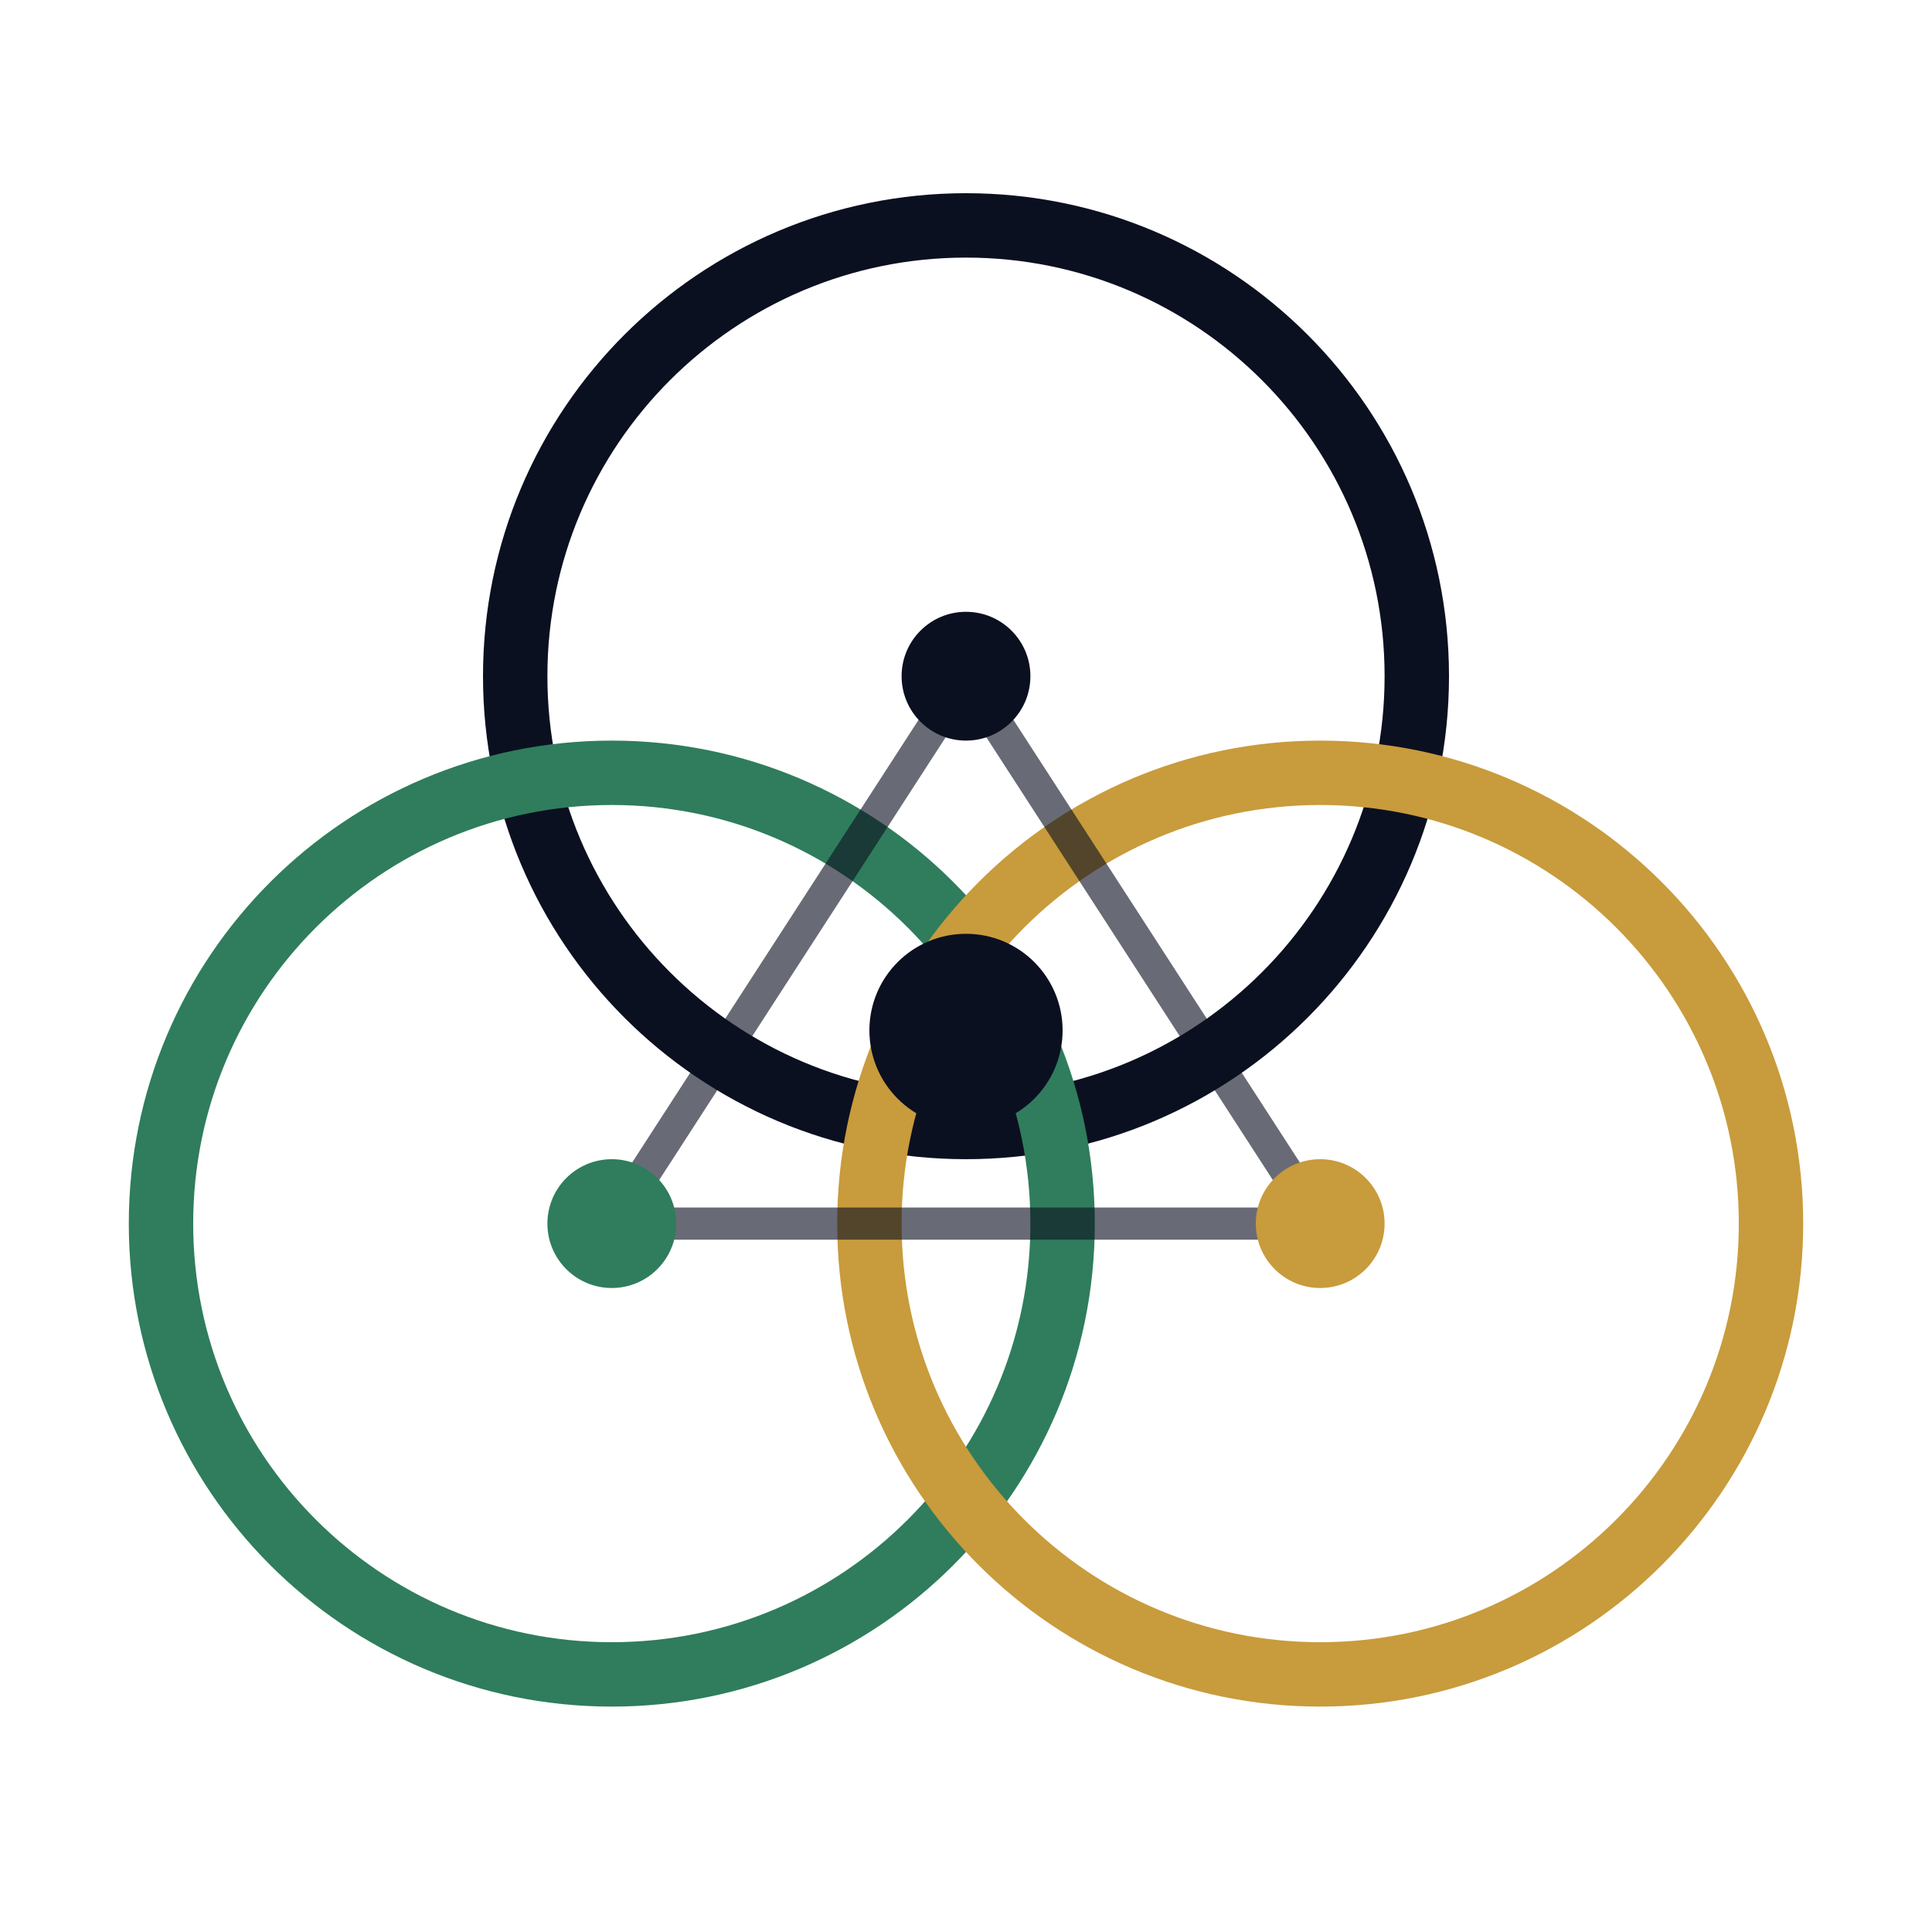
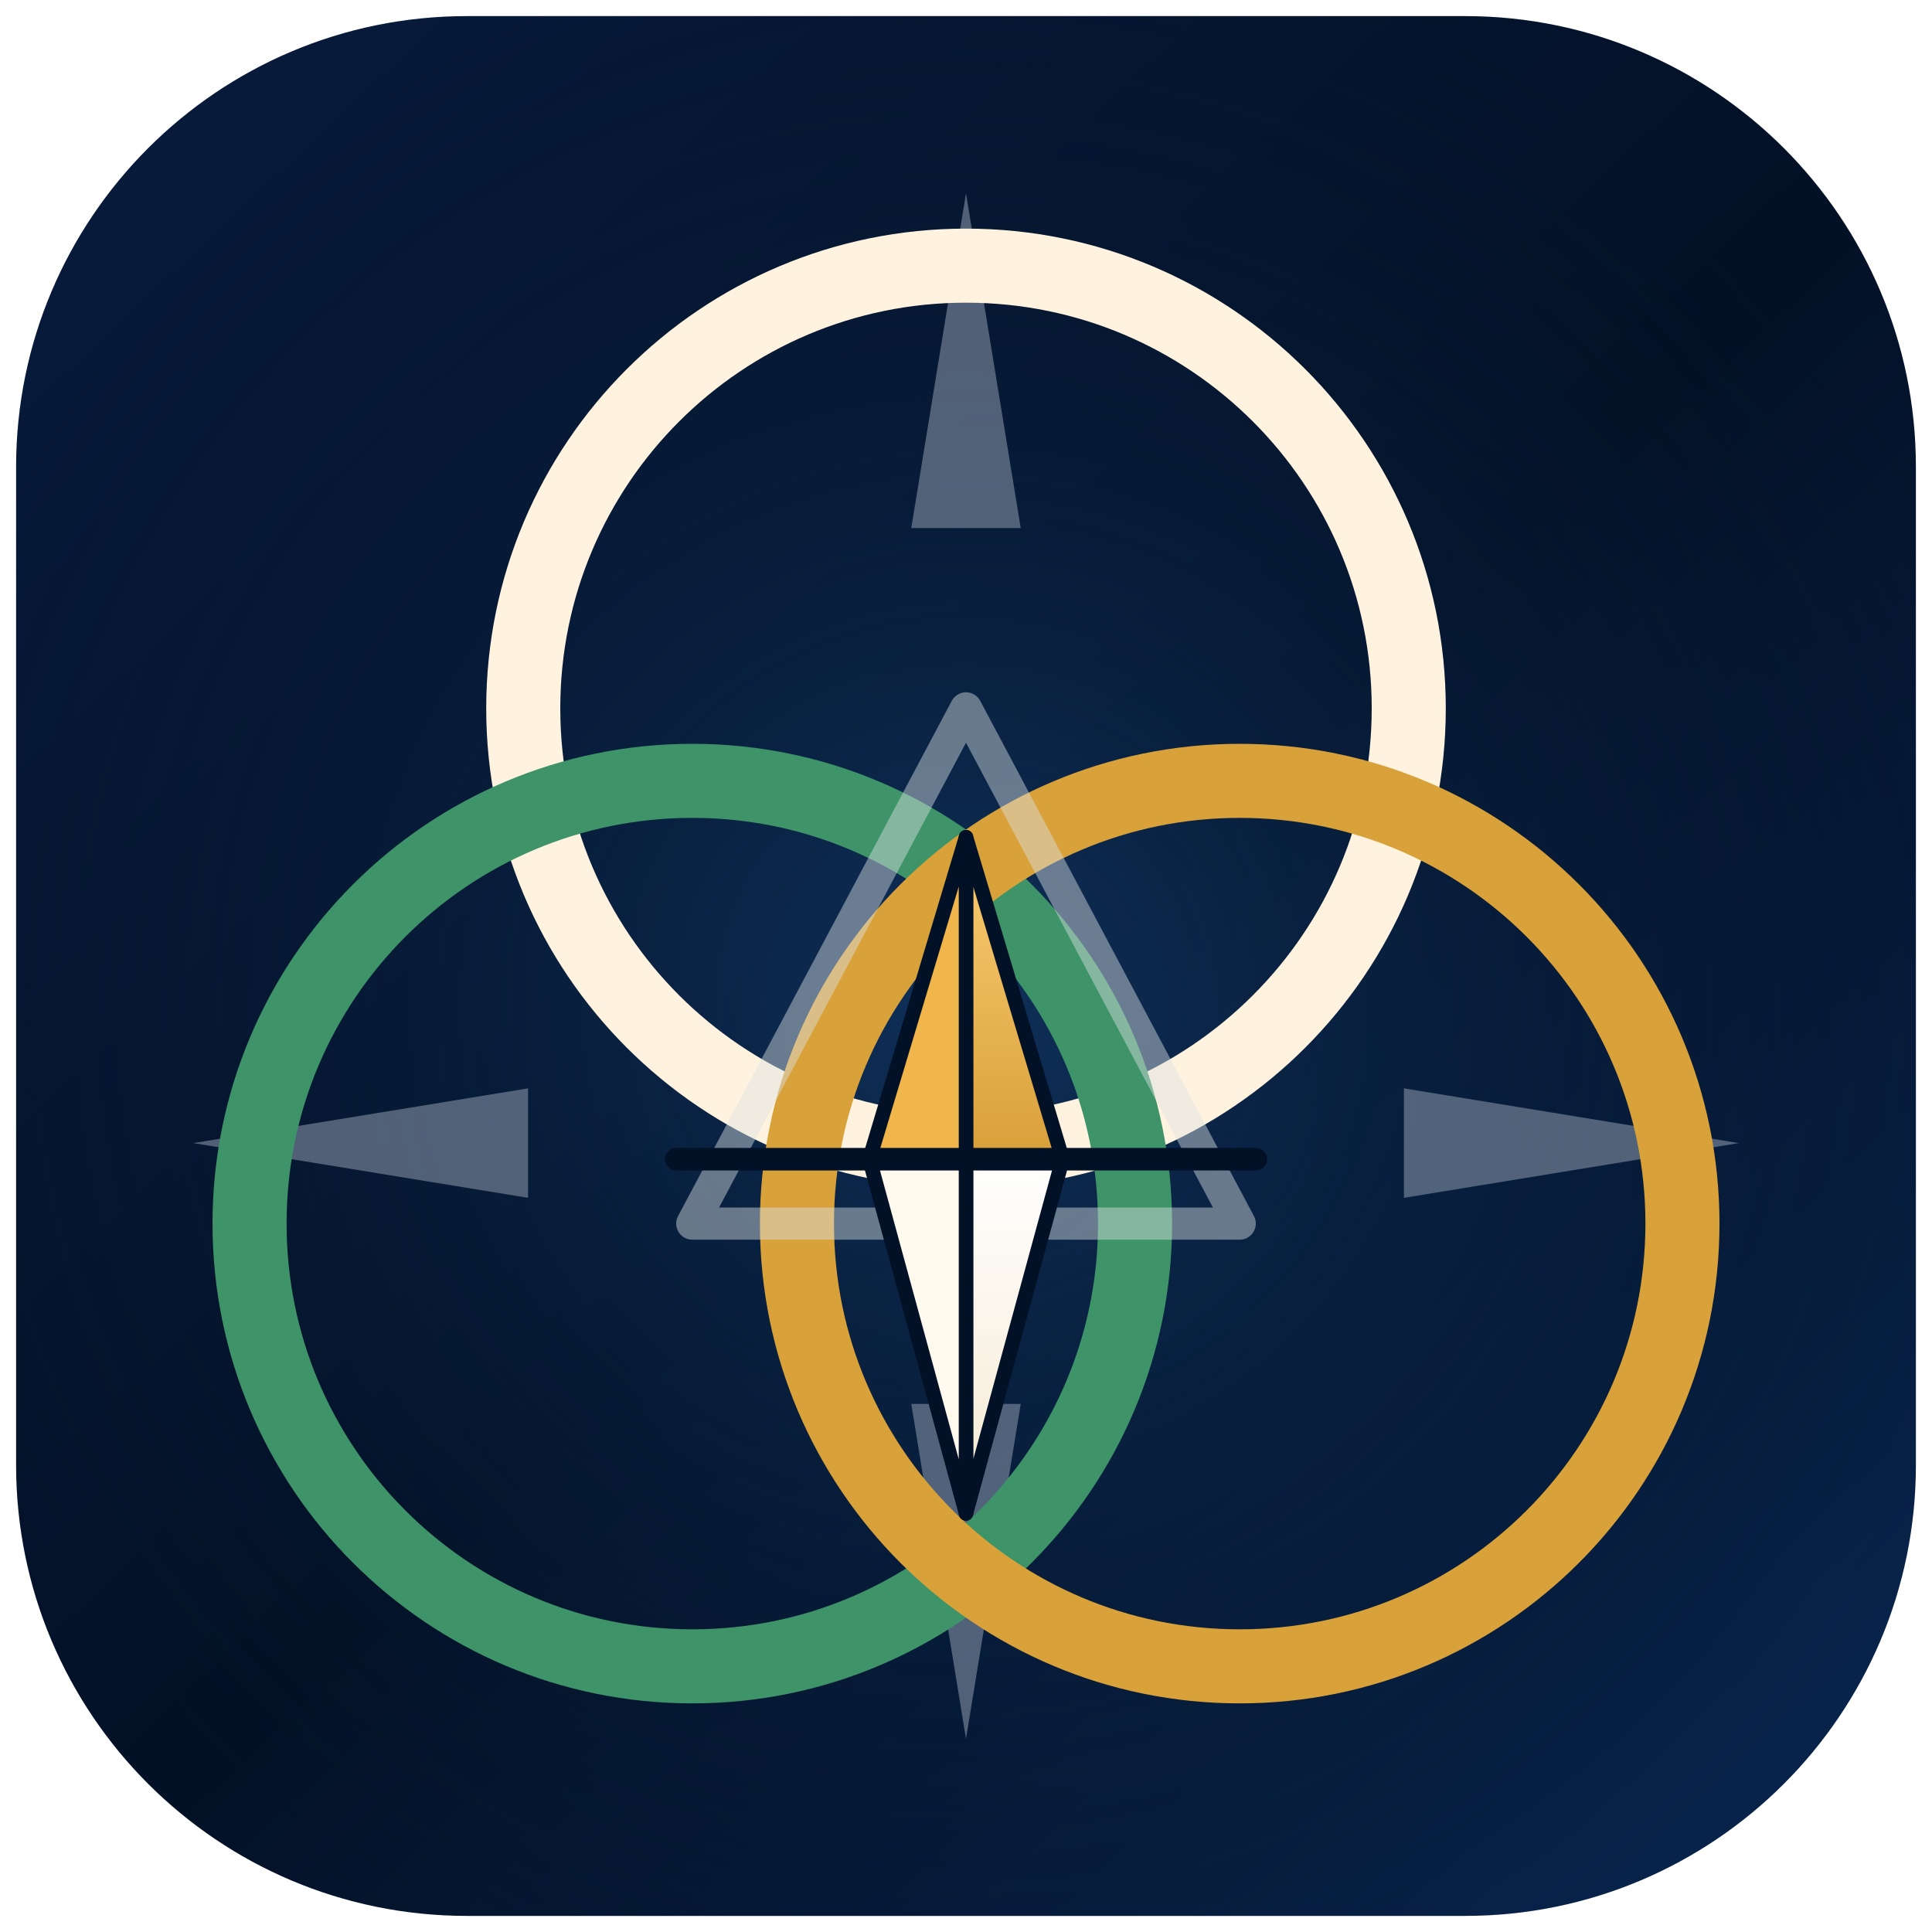
<svg xmlns="http://www.w3.org/2000/svg" viewBox="0 0 120 120" role="img" aria-labelledby="title desc">
+   <defs>
+     <linearGradient id="woek-bg" x1="12" y1="10" x2="108" y2="112" gradientUnits="userSpaceOnUse">
+       <stop offset="0" stop-color="#071a3a" />
+       <stop offset=".52" stop-color="#031126" />
+       <stop offset="1" stop-color="#08234a" />
+     </linearGradient>
+     <radialGradient id="woek-glow" cx="50%" cy="52%" r="58%">
+       <stop offset="0" stop-color="#123866" stop-opacity=".82" />
+       <stop offset="1" stop-color="#031126" stop-opacity="0" />
+     </radialGradient>
+     <linearGradient id="woek-needle-gold" x1="60" y1="50" x2="60" y2="73" gradientUnits="userSpaceOnUse">
+       <stop offset="0" stop-color="#ffd27b" />
+       <stop offset="1" stop-color="#d69d35" />
+     </linearGradient>
+     <linearGradient id="woek-needle-cream" x1="60" y1="72" x2="60" y2="93" gradientUnits="userSpaceOnUse">
+       <stop offset="0" stop-color="#ffffff" />
+       <stop offset="1" stop-color="#f6ead4" />
+     </linearGradient>
+   </defs>
+   <rect x="1" y="1" width="118" height="118" rx="28" fill="url(#woek-bg)" />
+   <rect x="1" y="1" width="118" height="118" rx="28" fill="url(#woek-glow)" />
+   <g fill="#8794a7" opacity=".58">
+     <path d="M60 12l3.4 20.8h-6.8z" />
+     <path d="M60 108l-3.4-20.8h6.8z" />
+     <path d="M12 71l20.8-3.4v6.8z" />
+     <path d="M108 71l-20.8 3.4v-6.8z" />
+   </g>
  <g fill="none" stroke-linecap="round" stroke-linejoin="round">
-     <circle cx="60" cy="42" r="28" stroke="#0B1020" stroke-width="4" />
-     <circle cx="38" cy="76" r="28" stroke="#2F7D5C" stroke-width="4" />
-     <circle cx="82" cy="76" r="28" stroke="#C89B3C" stroke-width="4" />
-     <path d="M60 42 L38 76 L82 76 Z" stroke="#0B1020" stroke-width="2" opacity=".62" />
-     <circle cx="60" cy="64" r="6" fill="#0B1020" stroke="none" />
-     <circle cx="60" cy="42" r="4" fill="#0B1020" stroke="none" />
-     <circle cx="38" cy="76" r="4" fill="#2F7D5C" stroke="none" />
-     <circle cx="82" cy="76" r="4" fill="#C89B3C" stroke="none" />
+     <circle cx="60" cy="44" r="27.5" stroke="#fff3df" stroke-width="4.6" />
+     <circle cx="43" cy="76" r="27.5" stroke="#3e9468" stroke-width="4.6" />
+     <circle cx="77" cy="76" r="27.5" stroke="#d9a13a" stroke-width="4.6" />
+     <path d="M60 44 43 76 77 76Z" stroke="#dbe3e5" stroke-width="2" opacity=".45" />
  </g>
+   <g stroke="#031126" stroke-linejoin="round" stroke-width=".9">
+     <path d="M60 52 66 72H60Z" fill="url(#woek-needle-gold)" />
+     <path d="M60 52 54 72H60Z" fill="#f0b54b" />
+     <path d="M60 94 66 72H60Z" fill="url(#woek-needle-cream)" />
+     <path d="M60 94 54 72H60Z" fill="#fff9ee" />
+   </g>
+   <path d="M42 72h36" stroke="#031126" stroke-linecap="round" stroke-width="1.4" />
</svg>
